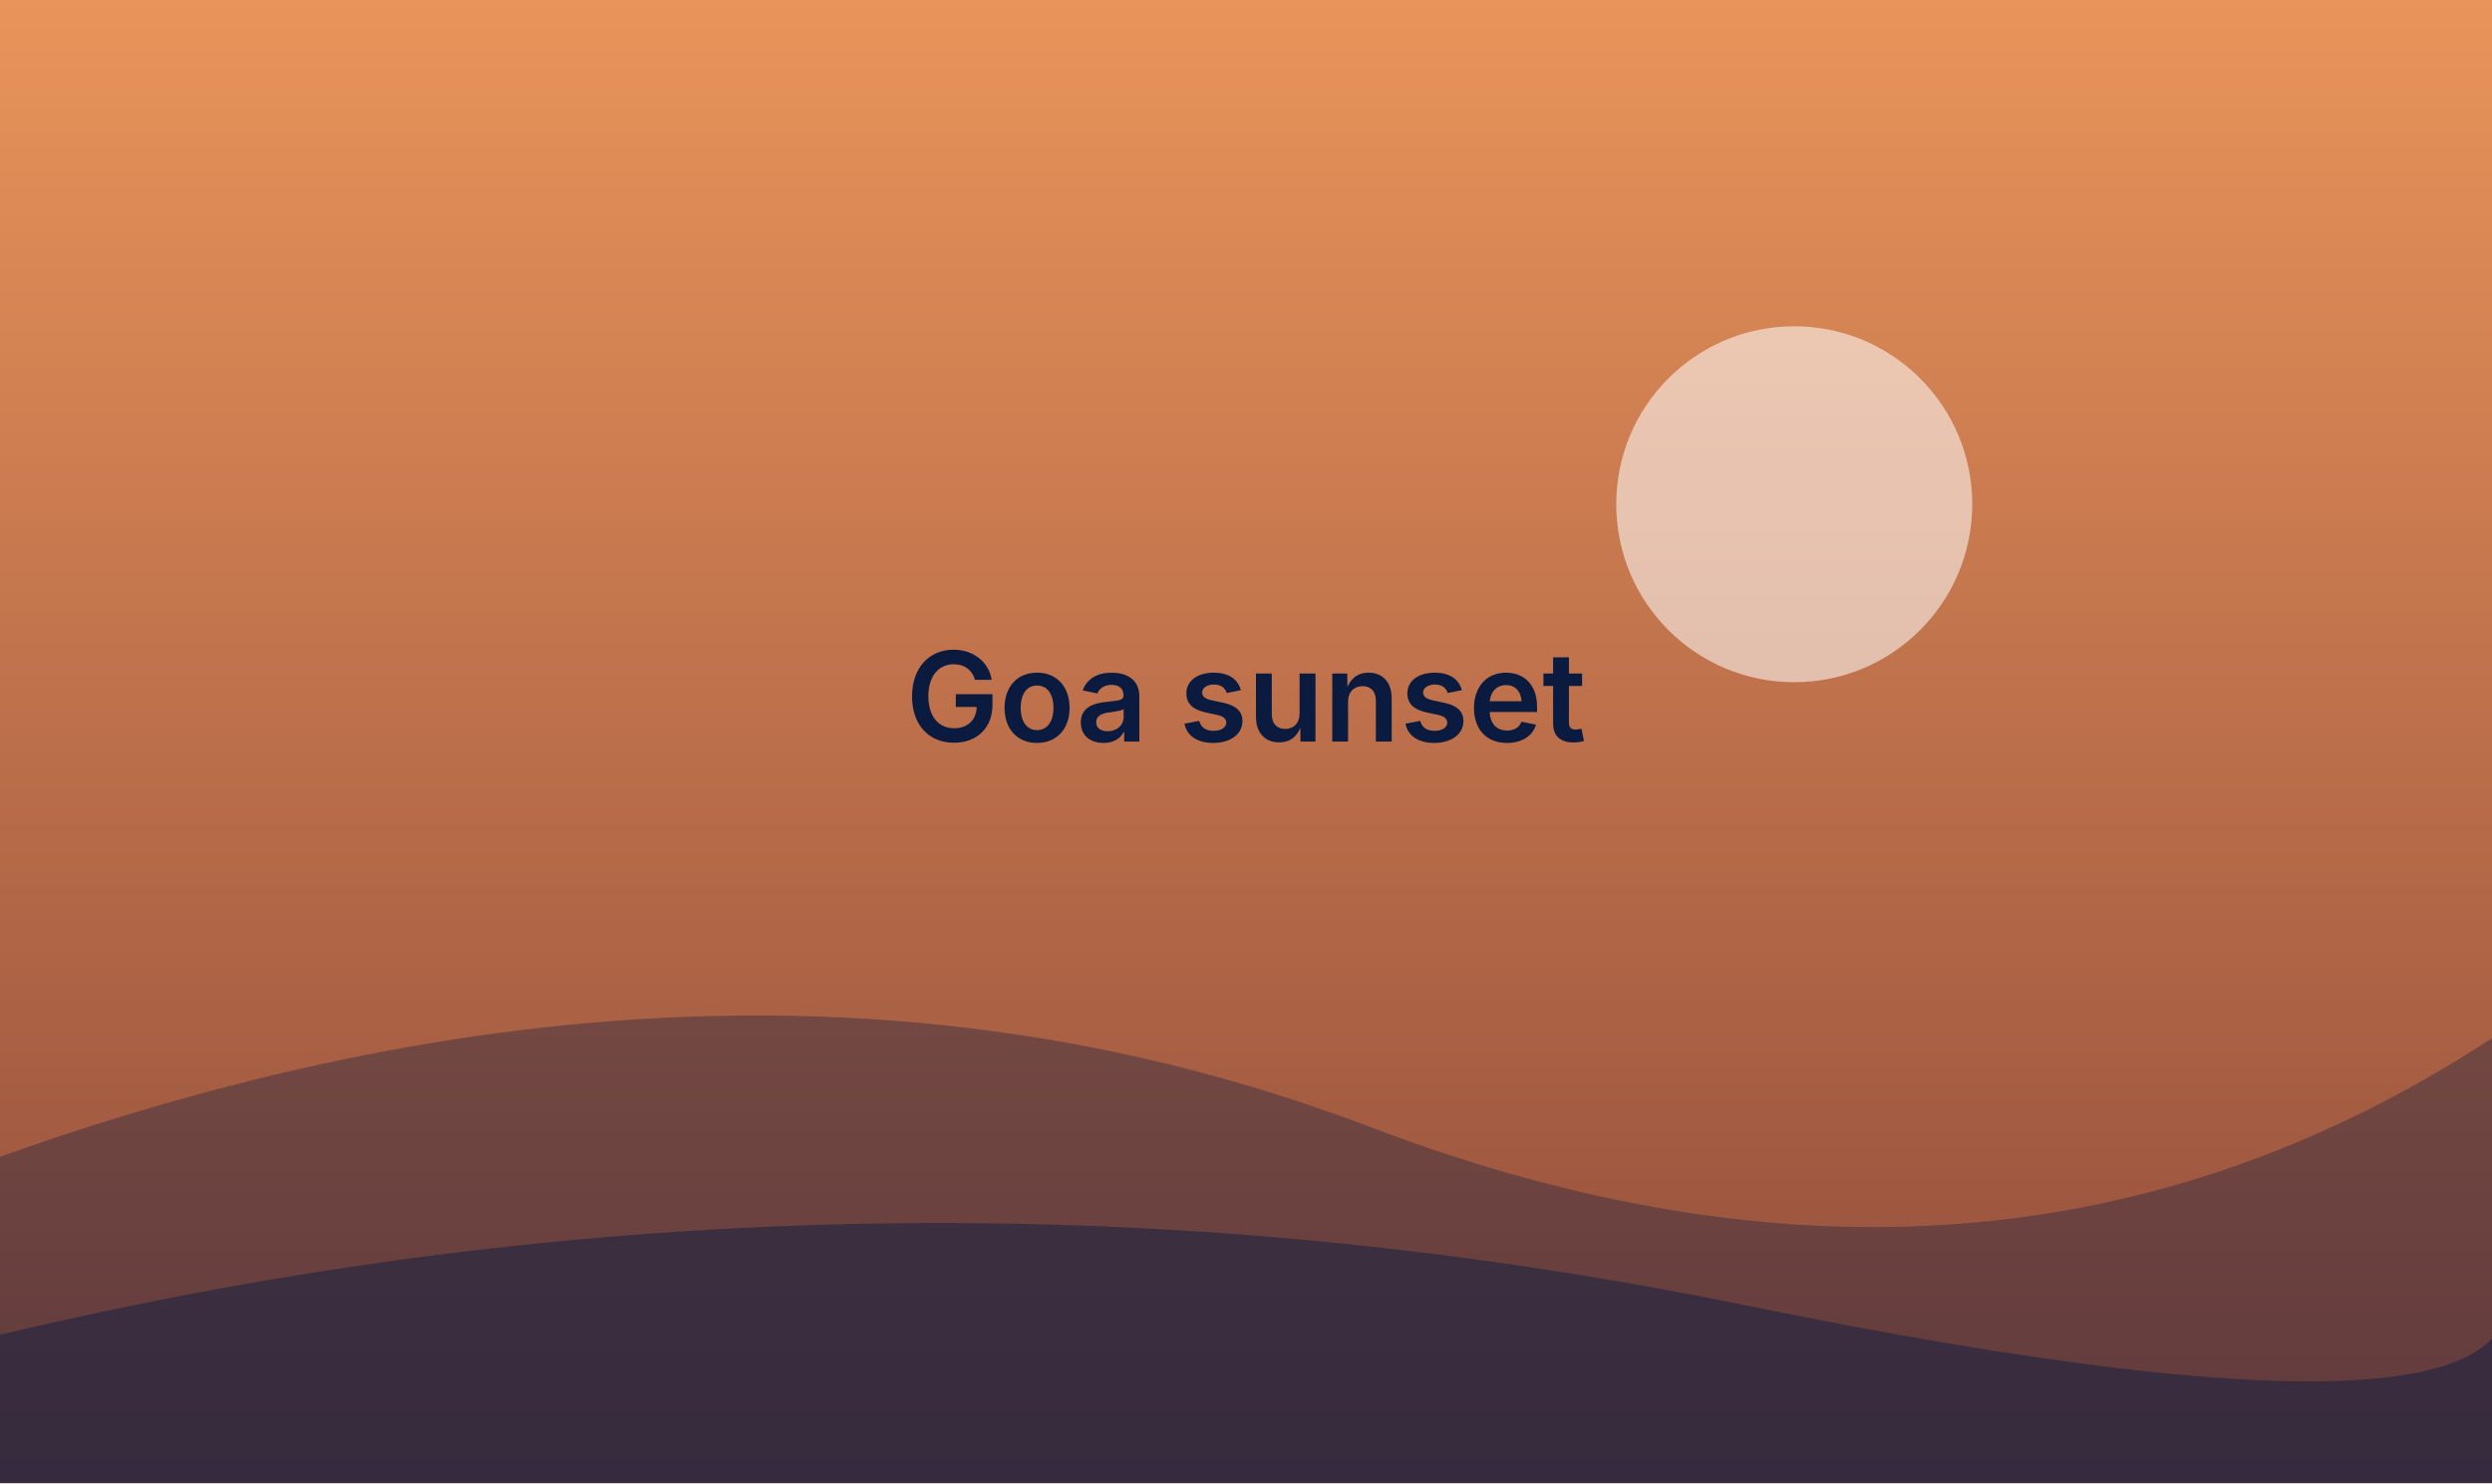
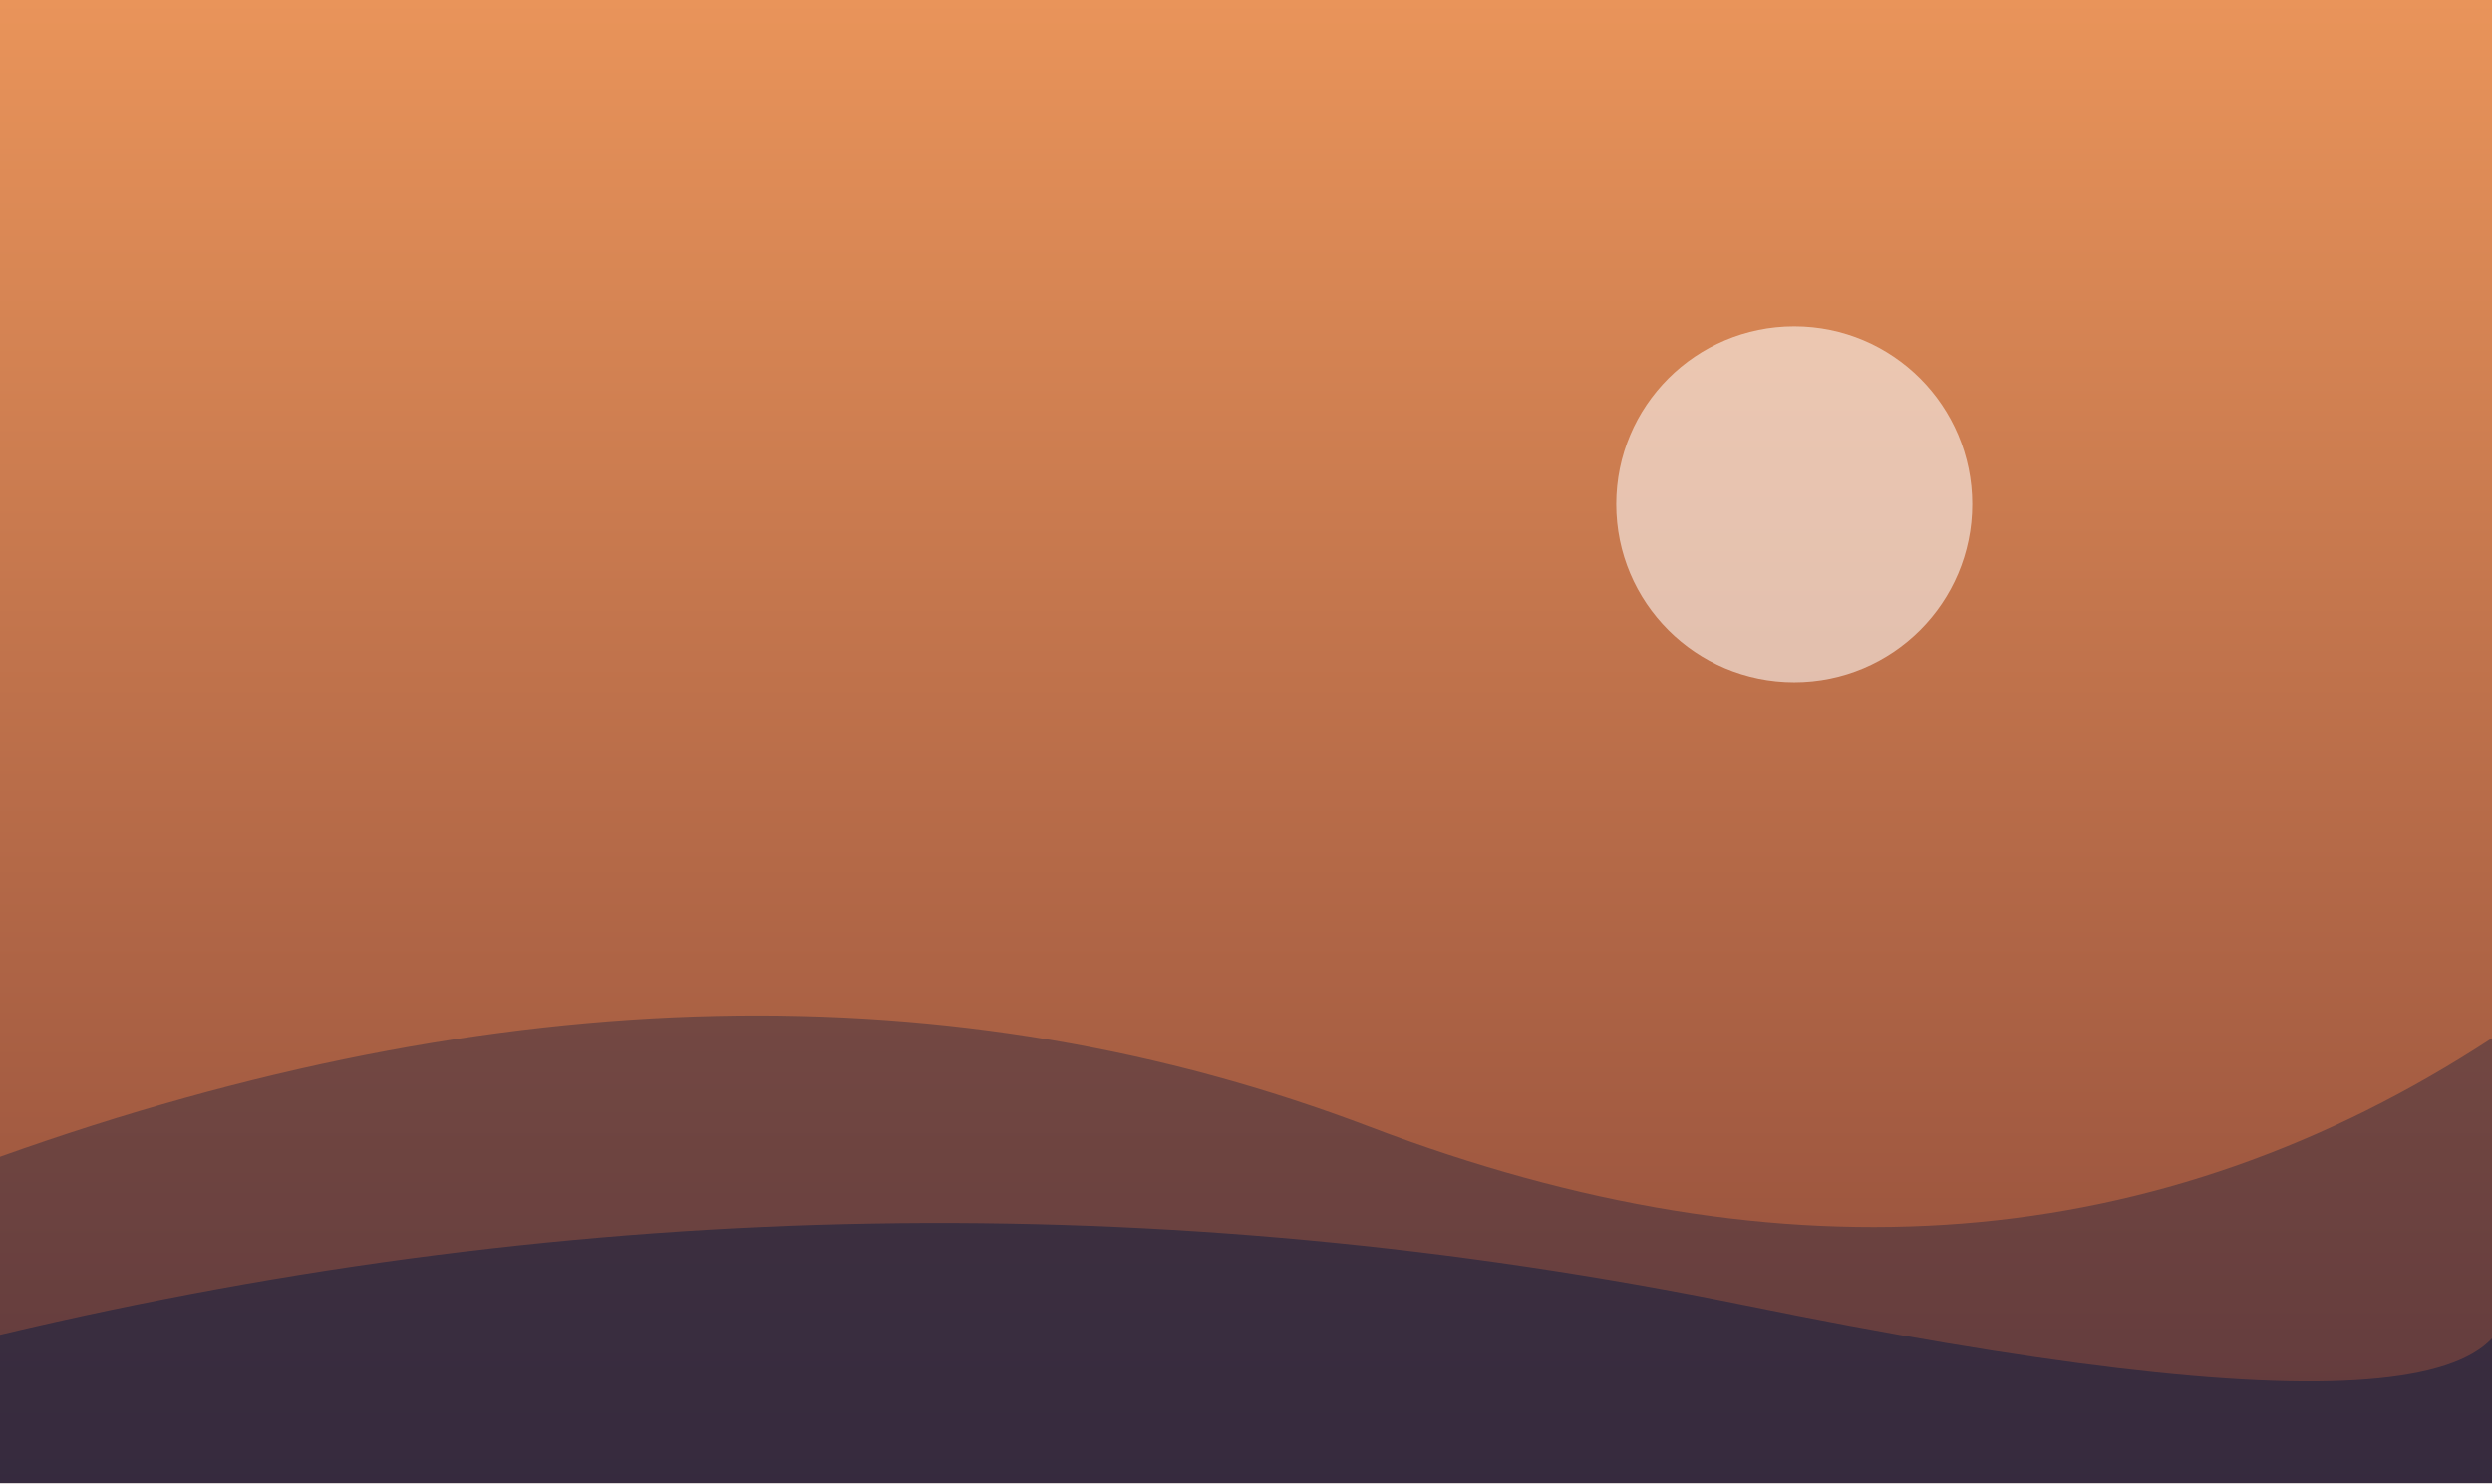
<svg xmlns="http://www.w3.org/2000/svg" width="840" height="500" viewBox="0 0 840 500" role="img" aria-label="Goa sunset">
  <defs>
    <linearGradient id="g" x1="0" y1="0" x2="0" y2="1">
      <stop offset="0" stop-color="#E9945A" />
      <stop offset="1" stop-color="#8E4A3A" />
    </linearGradient>
  </defs>
  <rect width="840" height="500" fill="url(#g)" />
  <circle cx="604.8" cy="170" r="60" fill="#fff" opacity="0.55" />
  <path d="M0 390 Q252 300 462 380 T840 350 V500 H0Z" fill="#0B1B3F" opacity="0.35" />
  <path d="M0 450 Q294 380 588 440 T840 420 V500 H0Z" fill="#0B1B3F" opacity="0.5" />
-   <text x="420" y="250" text-anchor="middle" font-family="system-ui, -apple-system, sans-serif" font-size="42" font-weight="600" fill="#0B1B3F">Goa sunset</text>
</svg>
